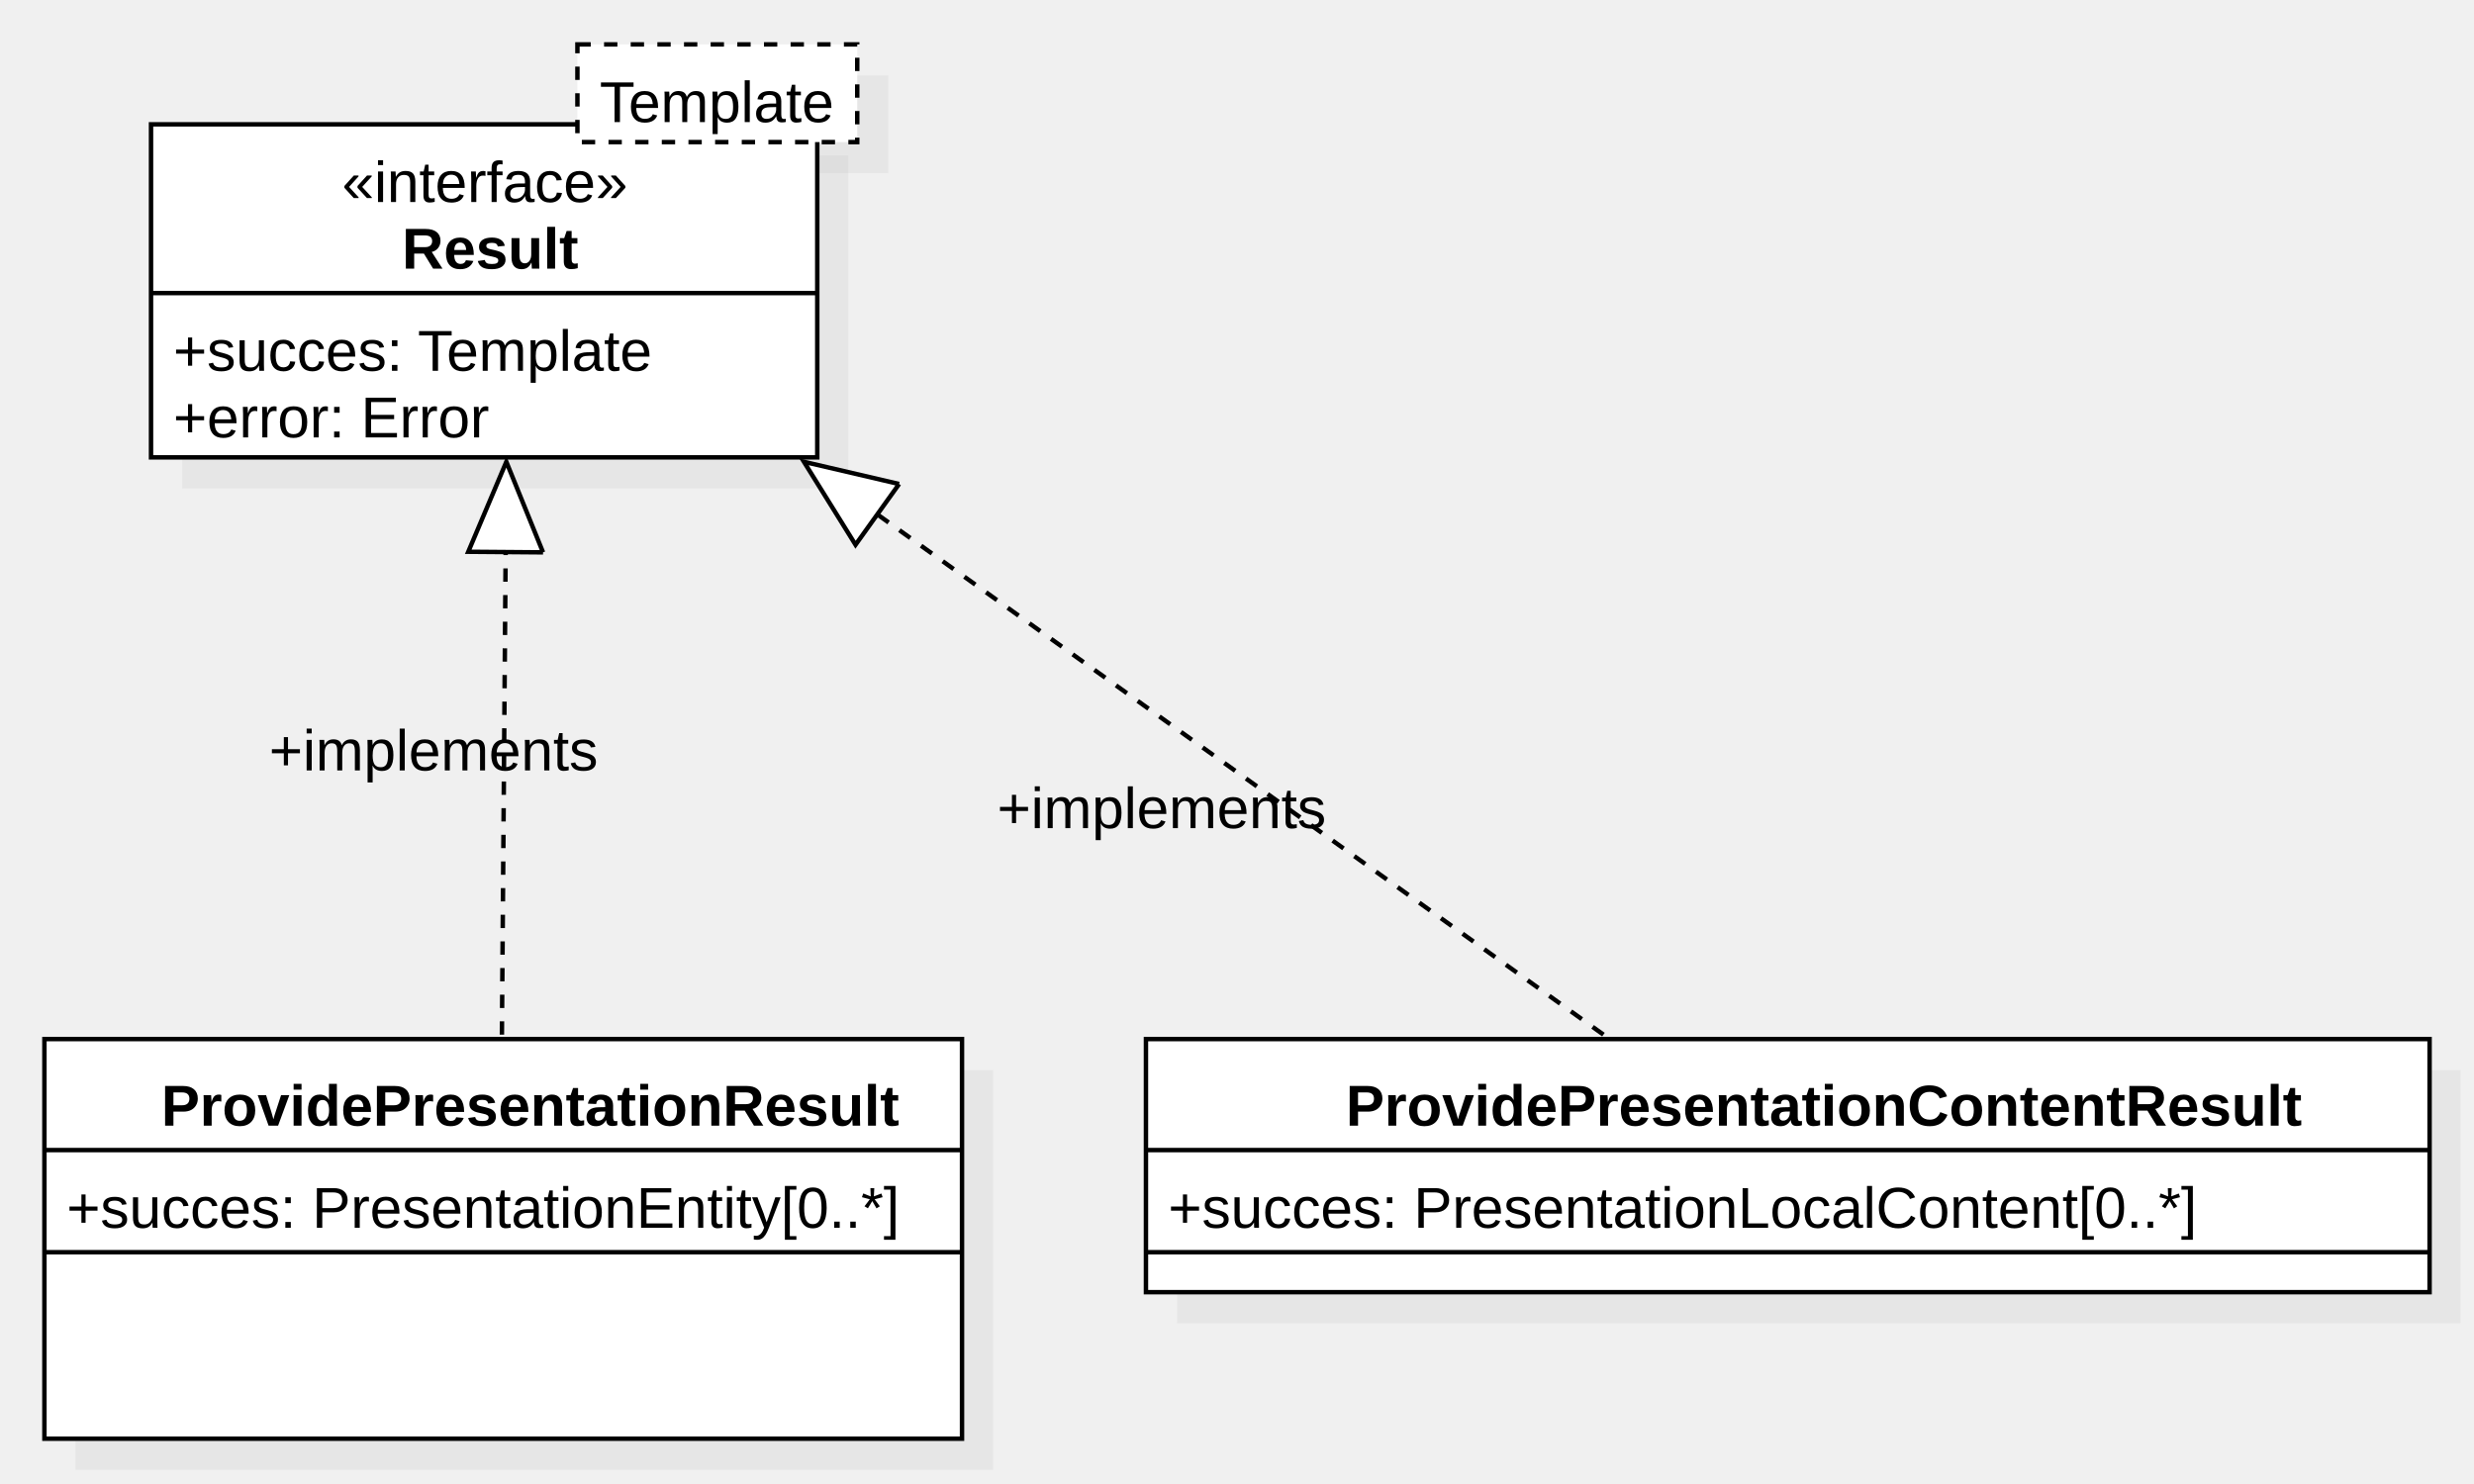
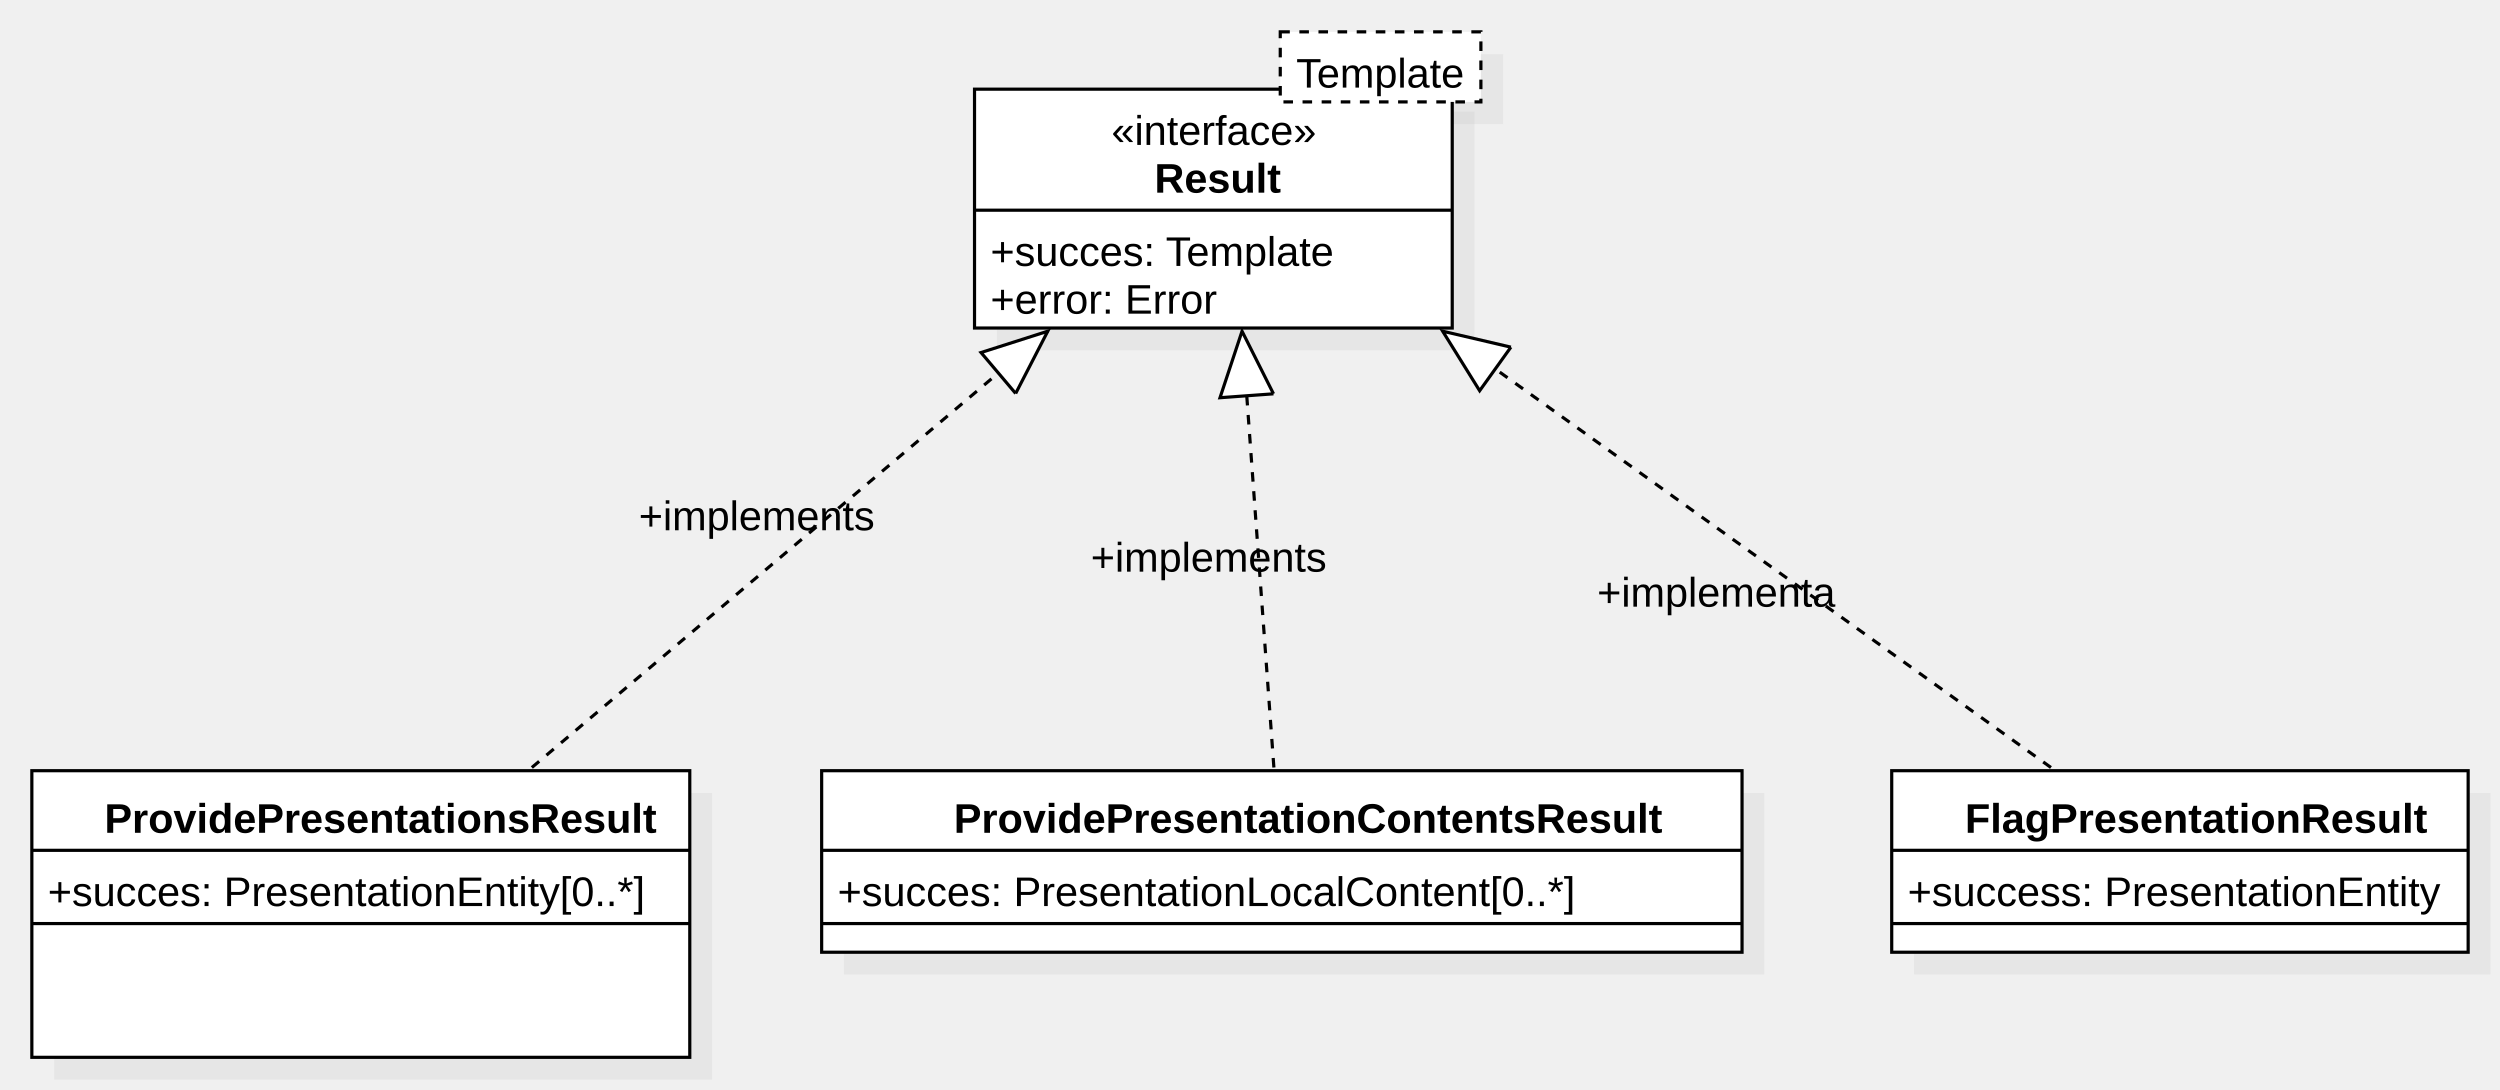
- <svg xmlns="http://www.w3.org/2000/svg" version="1.1" width="557" height="334">
+ <svg xmlns="http://www.w3.org/2000/svg" version="1.1" width="785" height="342">
  <defs />
  <g>
-     <g transform="translate(-46,-22) scale(1,1)">
+     <g transform="translate(-46,-14) scale(1,1)">
      <rect fill="#C0C0C0" stroke="none" x="63" y="263" width="206.59" height="90" opacity="0.2" />
    </g>
-     <g transform="translate(-46,-22) scale(1,1)">
+     <g transform="translate(-46,-14) scale(1,1)">
      <rect fill="#ffffff" stroke="none" x="56" y="256" width="206.59" height="90" />
    </g>
-     <g transform="translate(-46,-22) scale(1,1)">
+     <g transform="translate(-46,-14) scale(1,1)">
      <path fill="none" stroke="#000000" d="M 56 256 L 262.59 256 L 262.59 346 L 56 346 L 56 256 Z Z" stroke-miterlimit="10" />
    </g>
-     <g transform="translate(-46,-22) scale(1,1)">
+     <g transform="translate(-46,-14) scale(1,1)">
      <path fill="none" stroke="#000000" d="M 56 281 L 262.59 281" stroke-miterlimit="10" />
    </g>
-     <g transform="translate(-46,-22) scale(1,1)">
+     <g transform="translate(-46,-14) scale(1,1)">
      <path fill="none" stroke="#000000" d="M 56 304 L 262.59 304" stroke-miterlimit="10" />
    </g>
-     <g transform="translate(-46,-22) scale(1,1)">
+     <g transform="translate(-46,-14) scale(1,1)">
      <g>
        <path fill="none" stroke="none" />
-         <text fill="#000000" stroke="none" font-family="Arial" font-size="13px" font-style="normal" font-weight="bold" text-decoration="none" x="82.295" y="275.5">ProvidePresentationResult</text>
+         <text fill="#000000" stroke="none" font-family="Arial" font-size="13px" font-style="normal" font-weight="bold" text-decoration="none" x="78.795" y="275.5">ProvidePresentationsResult</text>
      </g>
    </g>
-     <g transform="translate(-46,-22) scale(1,1)">
+     <g transform="translate(-46,-14) scale(1,1)">
      <g>
        <path fill="none" stroke="none" />
        <text fill="#000000" stroke="none" font-family="Arial" font-size="13px" font-style="normal" font-weight="normal" text-decoration="none" x="61" y="298.5">+succes: PresentationEntity[0..*]</text>
      </g>
    </g>
-     <g transform="translate(-46,-22) scale(1,1)">
-       <rect fill="#C0C0C0" stroke="none" x="87" y="57" width="150" height="75" opacity="0.2" />
+     <g transform="translate(-46,-14) scale(1,1)">
+       <rect fill="#C0C0C0" stroke="none" x="359" y="49" width="150" height="75" opacity="0.2" />
    </g>
-     <g transform="translate(-46,-22) scale(1,1)">
-       <rect fill="#C0C0C0" stroke="none" x="183" y="39" width="63" height="22" opacity="0.2" />
+     <g transform="translate(-46,-14) scale(1,1)">
+       <rect fill="#C0C0C0" stroke="none" x="455" y="31" width="63" height="22" opacity="0.2" />
    </g>
-     <g transform="translate(-46,-22) scale(1,1)">
-       <rect fill="#ffffff" stroke="none" x="80" y="50" width="150" height="75" />
+     <g transform="translate(-46,-14) scale(1,1)">
+       <rect fill="#ffffff" stroke="none" x="352" y="42" width="150" height="75" />
    </g>
-     <g transform="translate(-46,-22) scale(1,1)">
-       <path fill="none" stroke="#000000" d="M 80 50 L 230 50 L 230 125 L 80 125 L 80 50 Z Z" stroke-miterlimit="10" />
+     <g transform="translate(-46,-14) scale(1,1)">
+       <path fill="none" stroke="#000000" d="M 352 42 L 502 42 L 502 117 L 352 117 L 352 42 Z Z" stroke-miterlimit="10" />
    </g>
-     <g transform="translate(-46,-22) scale(1,1)">
-       <path fill="none" stroke="#000000" d="M 80 88 L 230 88" stroke-miterlimit="10" />
+     <g transform="translate(-46,-14) scale(1,1)">
+       <path fill="none" stroke="#000000" d="M 352 80 L 502 80" stroke-miterlimit="10" />
    </g>
-     <g transform="translate(-46,-22) scale(1,1)">
+     <g transform="translate(-46,-14) scale(1,1)">
      <g>
        <path fill="none" stroke="none" />
-         <text fill="#000000" stroke="none" font-family="Arial" font-size="13px" font-style="normal" font-weight="normal" text-decoration="none" x="123" y="67.5">«interface»</text>
+         <text fill="#000000" stroke="none" font-family="Arial" font-size="13px" font-style="normal" font-weight="normal" text-decoration="none" x="395" y="59.5">«interface»</text>
      </g>
    </g>
-     <g transform="translate(-46,-22) scale(1,1)">
+     <g transform="translate(-46,-14) scale(1,1)">
      <g>
        <path fill="none" stroke="none" />
-         <text fill="#000000" stroke="none" font-family="Arial" font-size="13px" font-style="normal" font-weight="bold" text-decoration="none" x="136.5" y="82.5">Result</text>
+         <text fill="#000000" stroke="none" font-family="Arial" font-size="13px" font-style="normal" font-weight="bold" text-decoration="none" x="408.5" y="74.5">Result</text>
      </g>
    </g>
-     <g transform="translate(-46,-22) scale(1,1)">
+     <g transform="translate(-46,-14) scale(1,1)">
      <g>
        <path fill="none" stroke="none" />
-         <text fill="#000000" stroke="none" font-family="Arial" font-size="13px" font-style="normal" font-weight="normal" text-decoration="none" x="85" y="105.5">+succes: Template</text>
+         <text fill="#000000" stroke="none" font-family="Arial" font-size="13px" font-style="normal" font-weight="normal" text-decoration="none" x="357" y="97.5">+succes: Template</text>
      </g>
    </g>
-     <g transform="translate(-46,-22) scale(1,1)">
+     <g transform="translate(-46,-14) scale(1,1)">
      <g>
        <path fill="none" stroke="none" />
-         <text fill="#000000" stroke="none" font-family="Arial" font-size="13px" font-style="normal" font-weight="normal" text-decoration="none" x="85" y="120.5">+error: Error</text>
+         <text fill="#000000" stroke="none" font-family="Arial" font-size="13px" font-style="normal" font-weight="normal" text-decoration="none" x="357" y="112.5">+error: Error</text>
      </g>
    </g>
-     <g transform="translate(-46,-22) scale(1,1)">
-       <rect fill="#ffffff" stroke="none" x="176" y="32" width="63" height="22" />
+     <g transform="translate(-46,-14) scale(1,1)">
+       <rect fill="#ffffff" stroke="none" x="448" y="24" width="63" height="22" />
    </g>
-     <g transform="translate(-46,-22) scale(1,1)">
-       <path fill="none" stroke="#000000" d="M 176 32 L 239 32 L 239 54 L 176 54 L 176 32 Z Z" stroke-miterlimit="10" stroke-dasharray="3" />
+     <g transform="translate(-46,-14) scale(1,1)">
+       <path fill="none" stroke="#000000" d="M 448 24 L 511 24 L 511 46 L 448 46 L 448 24 Z Z" stroke-miterlimit="10" stroke-dasharray="3" />
    </g>
-     <g transform="translate(-46,-22) scale(1,1)">
+     <g transform="translate(-46,-14) scale(1,1)">
      <g>
        <path fill="none" stroke="none" />
-         <text fill="#000000" stroke="none" font-family="Arial" font-size="13px" font-style="normal" font-weight="normal" text-decoration="none" x="181" y="49.5">Template</text>
+         <text fill="#000000" stroke="none" font-family="Arial" font-size="13px" font-style="normal" font-weight="normal" text-decoration="none" x="453" y="41.5">Template</text>
      </g>
    </g>
-     <g transform="translate(-46,-22) scale(1,1)">
-       <path fill="none" stroke="#000000" d="M 159 255 L 160 126" stroke-miterlimit="10" stroke-dasharray="3" />
+     <g transform="translate(-46,-14) scale(1,1)">
+       <path fill="none" stroke="#000000" d="M 213 255 L 375 118" stroke-miterlimit="10" stroke-dasharray="3" />
    </g>
-     <g transform="translate(-46,-22) scale(1,1)">
-       <path fill="#FFFFFF" stroke="none" d="M 168.261 146.39 L 160 126 L 151.424 146.259" />
+     <g transform="translate(-46,-14) scale(1,1)">
+       <path fill="#FFFFFF" stroke="none" d="M 364.917 137.553 L 375 118 L 354.044 124.696" />
    </g>
-     <g transform="translate(-46,-22) scale(1,1)">
-       <path fill="none" stroke="#000000" d="M 168.261 146.39 L 160 126 L 151.424 146.259 L 168.261 146.39" stroke-miterlimit="10" />
+     <g transform="translate(-46,-14) scale(1,1)">
+       <path fill="none" stroke="#000000" d="M 364.917 137.553 L 375 118 L 354.044 124.696 L 364.917 137.553" stroke-miterlimit="10" />
    </g>
-     <g transform="translate(-46,-22) scale(1,1)">
+     <g transform="translate(-46,-14) scale(1,1)">
      <g>
        <path fill="none" stroke="none" />
-         <text fill="#000000" stroke="none" font-family="Arial" font-size="13px" font-style="normal" font-weight="normal" text-decoration="none" x="106.574" y="195.5">+implements</text>
+         <text fill="#000000" stroke="none" font-family="Arial" font-size="13px" font-style="normal" font-weight="normal" text-decoration="none" x="246.574" y="180.5">+implements</text>
      </g>
    </g>
-     <g transform="translate(-46,-22) scale(1,1)">
+     <g transform="translate(-46,-14) scale(1,1)">
      <rect fill="#C0C0C0" stroke="none" x="311" y="263" width="289" height="57" opacity="0.2" />
    </g>
-     <g transform="translate(-46,-22) scale(1,1)">
+     <g transform="translate(-46,-14) scale(1,1)">
      <rect fill="#ffffff" stroke="none" x="304" y="256" width="289" height="57" />
    </g>
-     <g transform="translate(-46,-22) scale(1,1)">
+     <g transform="translate(-46,-14) scale(1,1)">
      <path fill="none" stroke="#000000" d="M 304 256 L 593 256 L 593 313 L 304 313 L 304 256 Z Z" stroke-miterlimit="10" />
    </g>
-     <g transform="translate(-46,-22) scale(1,1)">
+     <g transform="translate(-46,-14) scale(1,1)">
      <path fill="none" stroke="#000000" d="M 304 281 L 593 281" stroke-miterlimit="10" />
    </g>
-     <g transform="translate(-46,-22) scale(1,1)">
+     <g transform="translate(-46,-14) scale(1,1)">
      <path fill="none" stroke="#000000" d="M 304 304 L 593 304" stroke-miterlimit="10" />
    </g>
-     <g transform="translate(-46,-22) scale(1,1)">
+     <g transform="translate(-46,-14) scale(1,1)">
      <g>
        <path fill="none" stroke="none" />
-         <text fill="#000000" stroke="none" font-family="Arial" font-size="13px" font-style="normal" font-weight="bold" text-decoration="none" x="349" y="275.5">ProvidePresentationContentResult</text>
+         <text fill="#000000" stroke="none" font-family="Arial" font-size="13px" font-style="normal" font-weight="bold" text-decoration="none" x="345.5" y="275.5">ProvidePresentationContentsResult</text>
      </g>
    </g>
-     <g transform="translate(-46,-22) scale(1,1)">
+     <g transform="translate(-46,-14) scale(1,1)">
      <g>
        <path fill="none" stroke="none" />
        <text fill="#000000" stroke="none" font-family="Arial" font-size="13px" font-style="normal" font-weight="normal" text-decoration="none" x="309" y="298.5">+succes: PresentationLocalContent[0..*]</text>
      </g>
    </g>
-     <g transform="translate(-46,-22) scale(1,1)">
-       <path fill="none" stroke="#000000" d="M 407 255 L 227 126" stroke-miterlimit="10" stroke-dasharray="3" />
+     <g transform="translate(-46,-14) scale(1,1)">
+       <path fill="none" stroke="#000000" d="M 446 255 L 436 118" stroke-miterlimit="10" stroke-dasharray="3" />
    </g>
-     <g transform="translate(-46,-22) scale(1,1)">
-       <path fill="#FFFFFF" stroke="none" d="M 248.425 130.997 L 227 126 L 238.617 144.683" />
+     <g transform="translate(-46,-14) scale(1,1)">
+       <path fill="#FFFFFF" stroke="none" d="M 445.876 137.659 L 436 118 L 429.083 138.884" />
    </g>
-     <g transform="translate(-46,-22) scale(1,1)">
-       <path fill="none" stroke="#000000" d="M 248.425 130.997 L 227 126 L 238.617 144.683 L 248.425 130.997" stroke-miterlimit="10" />
+     <g transform="translate(-46,-14) scale(1,1)">
+       <path fill="none" stroke="#000000" d="M 445.876 137.659 L 436 118 L 429.083 138.884 L 445.876 137.659" stroke-miterlimit="10" />
    </g>
-     <g transform="translate(-46,-22) scale(1,1)">
+     <g transform="translate(-46,-14) scale(1,1)">
      <g>
        <path fill="none" stroke="none" />
-         <text fill="#000000" stroke="none" font-family="Arial" font-size="13px" font-style="normal" font-weight="normal" text-decoration="none" x="270.5" y="208.5">+implements</text>
+         <text fill="#000000" stroke="none" font-family="Arial" font-size="13px" font-style="normal" font-weight="normal" text-decoration="none" x="388.5" y="193.5">+implements</text>
+       </g>
+     </g>
+     <g transform="translate(-46,-14) scale(1,1)">
+       <rect fill="#C0C0C0" stroke="none" x="647" y="263" width="181" height="57" opacity="0.2" />
+     </g>
+     <g transform="translate(-46,-14) scale(1,1)">
+       <rect fill="#ffffff" stroke="none" x="640" y="256" width="181" height="57" />
+     </g>
+     <g transform="translate(-46,-14) scale(1,1)">
+       <path fill="none" stroke="#000000" d="M 640 256 L 821 256 L 821 313 L 640 313 L 640 256 Z Z" stroke-miterlimit="10" />
+     </g>
+     <g transform="translate(-46,-14) scale(1,1)">
+       <path fill="none" stroke="#000000" d="M 640 281 L 821 281" stroke-miterlimit="10" />
+     </g>
+     <g transform="translate(-46,-14) scale(1,1)">
+       <path fill="none" stroke="#000000" d="M 640 304 L 821 304" stroke-miterlimit="10" />
+     </g>
+     <g transform="translate(-46,-14) scale(1,1)">
+       <g>
+         <path fill="none" stroke="none" />
+         <text fill="#000000" stroke="none" font-family="Arial" font-size="13px" font-style="normal" font-weight="bold" text-decoration="none" x="663" y="275.5">FlagPresentationResult</text>
+       </g>
+     </g>
+     <g transform="translate(-46,-14) scale(1,1)">
+       <g>
+         <path fill="none" stroke="none" />
+         <text fill="#000000" stroke="none" font-family="Arial" font-size="13px" font-style="normal" font-weight="normal" text-decoration="none" x="645" y="298.5">+success: PresentationEntity</text>
+       </g>
+     </g>
+     <g transform="translate(-46,-14) scale(1,1)">
+       <path fill="none" stroke="#000000" d="M 690 255 L 499 118" stroke-miterlimit="10" stroke-dasharray="3" />
+     </g>
+     <g transform="translate(-46,-14) scale(1,1)">
+       <path fill="#FFFFFF" stroke="none" d="M 520.423 123.005 L 499 118 L 510.609 136.688" />
+     </g>
+     <g transform="translate(-46,-14) scale(1,1)">
+       <path fill="none" stroke="#000000" d="M 520.423 123.005 L 499 118 L 510.609 136.688 L 520.423 123.005" stroke-miterlimit="10" />
+     </g>
+     <g transform="translate(-46,-14) scale(1,1)">
+       <g>
+         <path fill="none" stroke="none" />
+         <text fill="#000000" stroke="none" font-family="Arial" font-size="13px" font-style="normal" font-weight="normal" text-decoration="none" x="547.5" y="204.5">+implementa</text>
      </g>
    </g>
  </g>
</svg>
